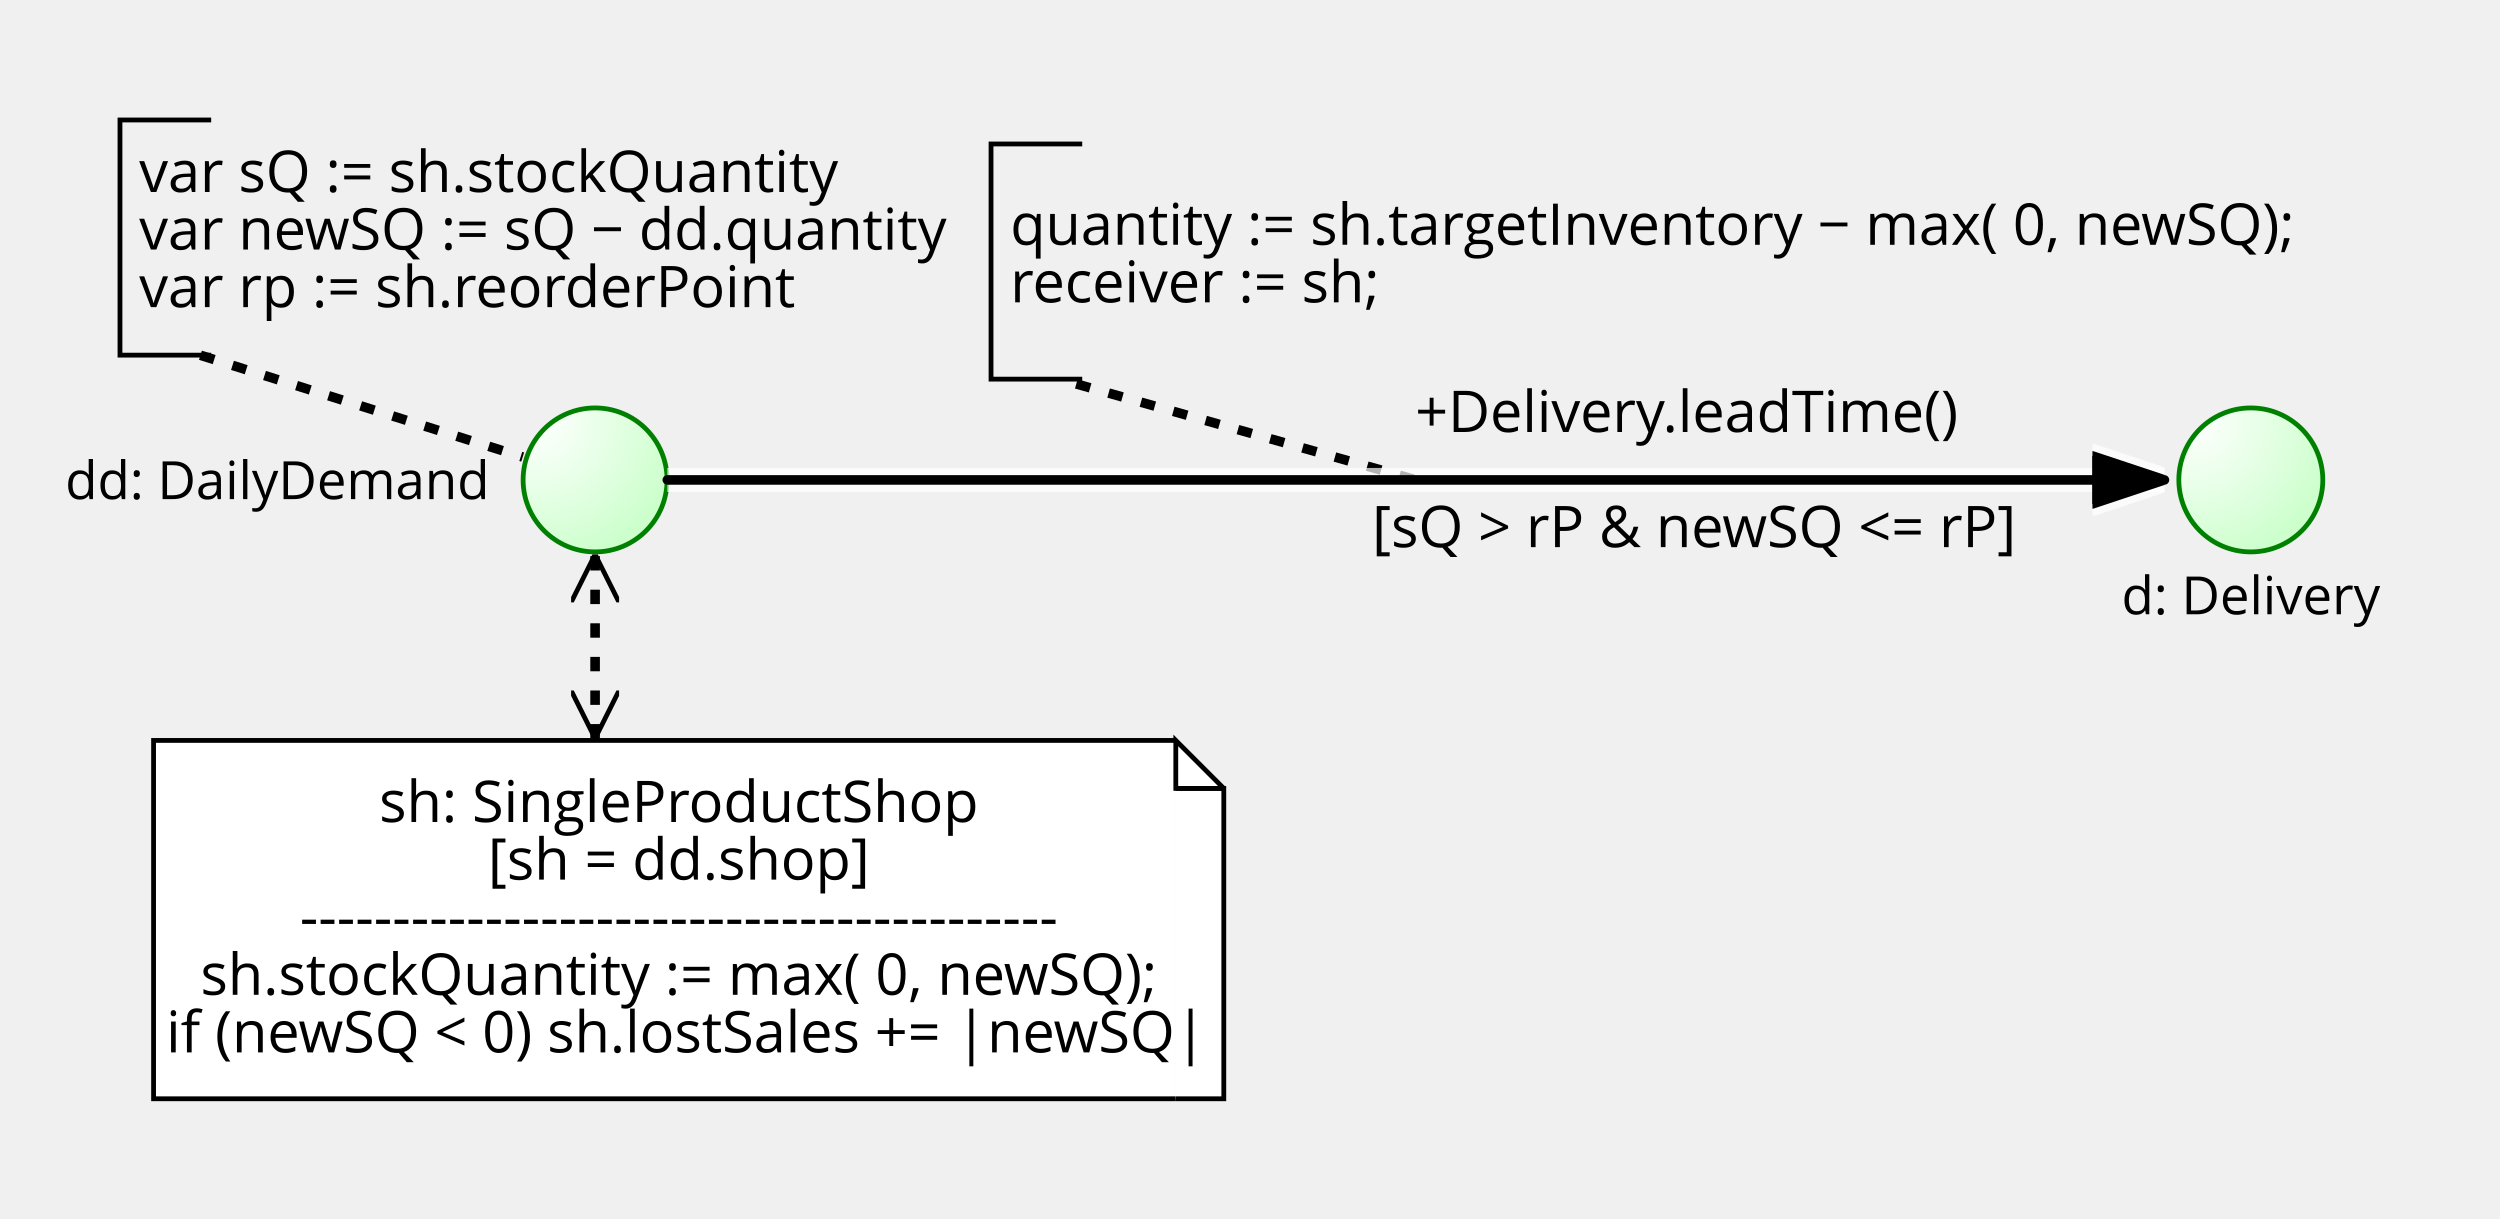
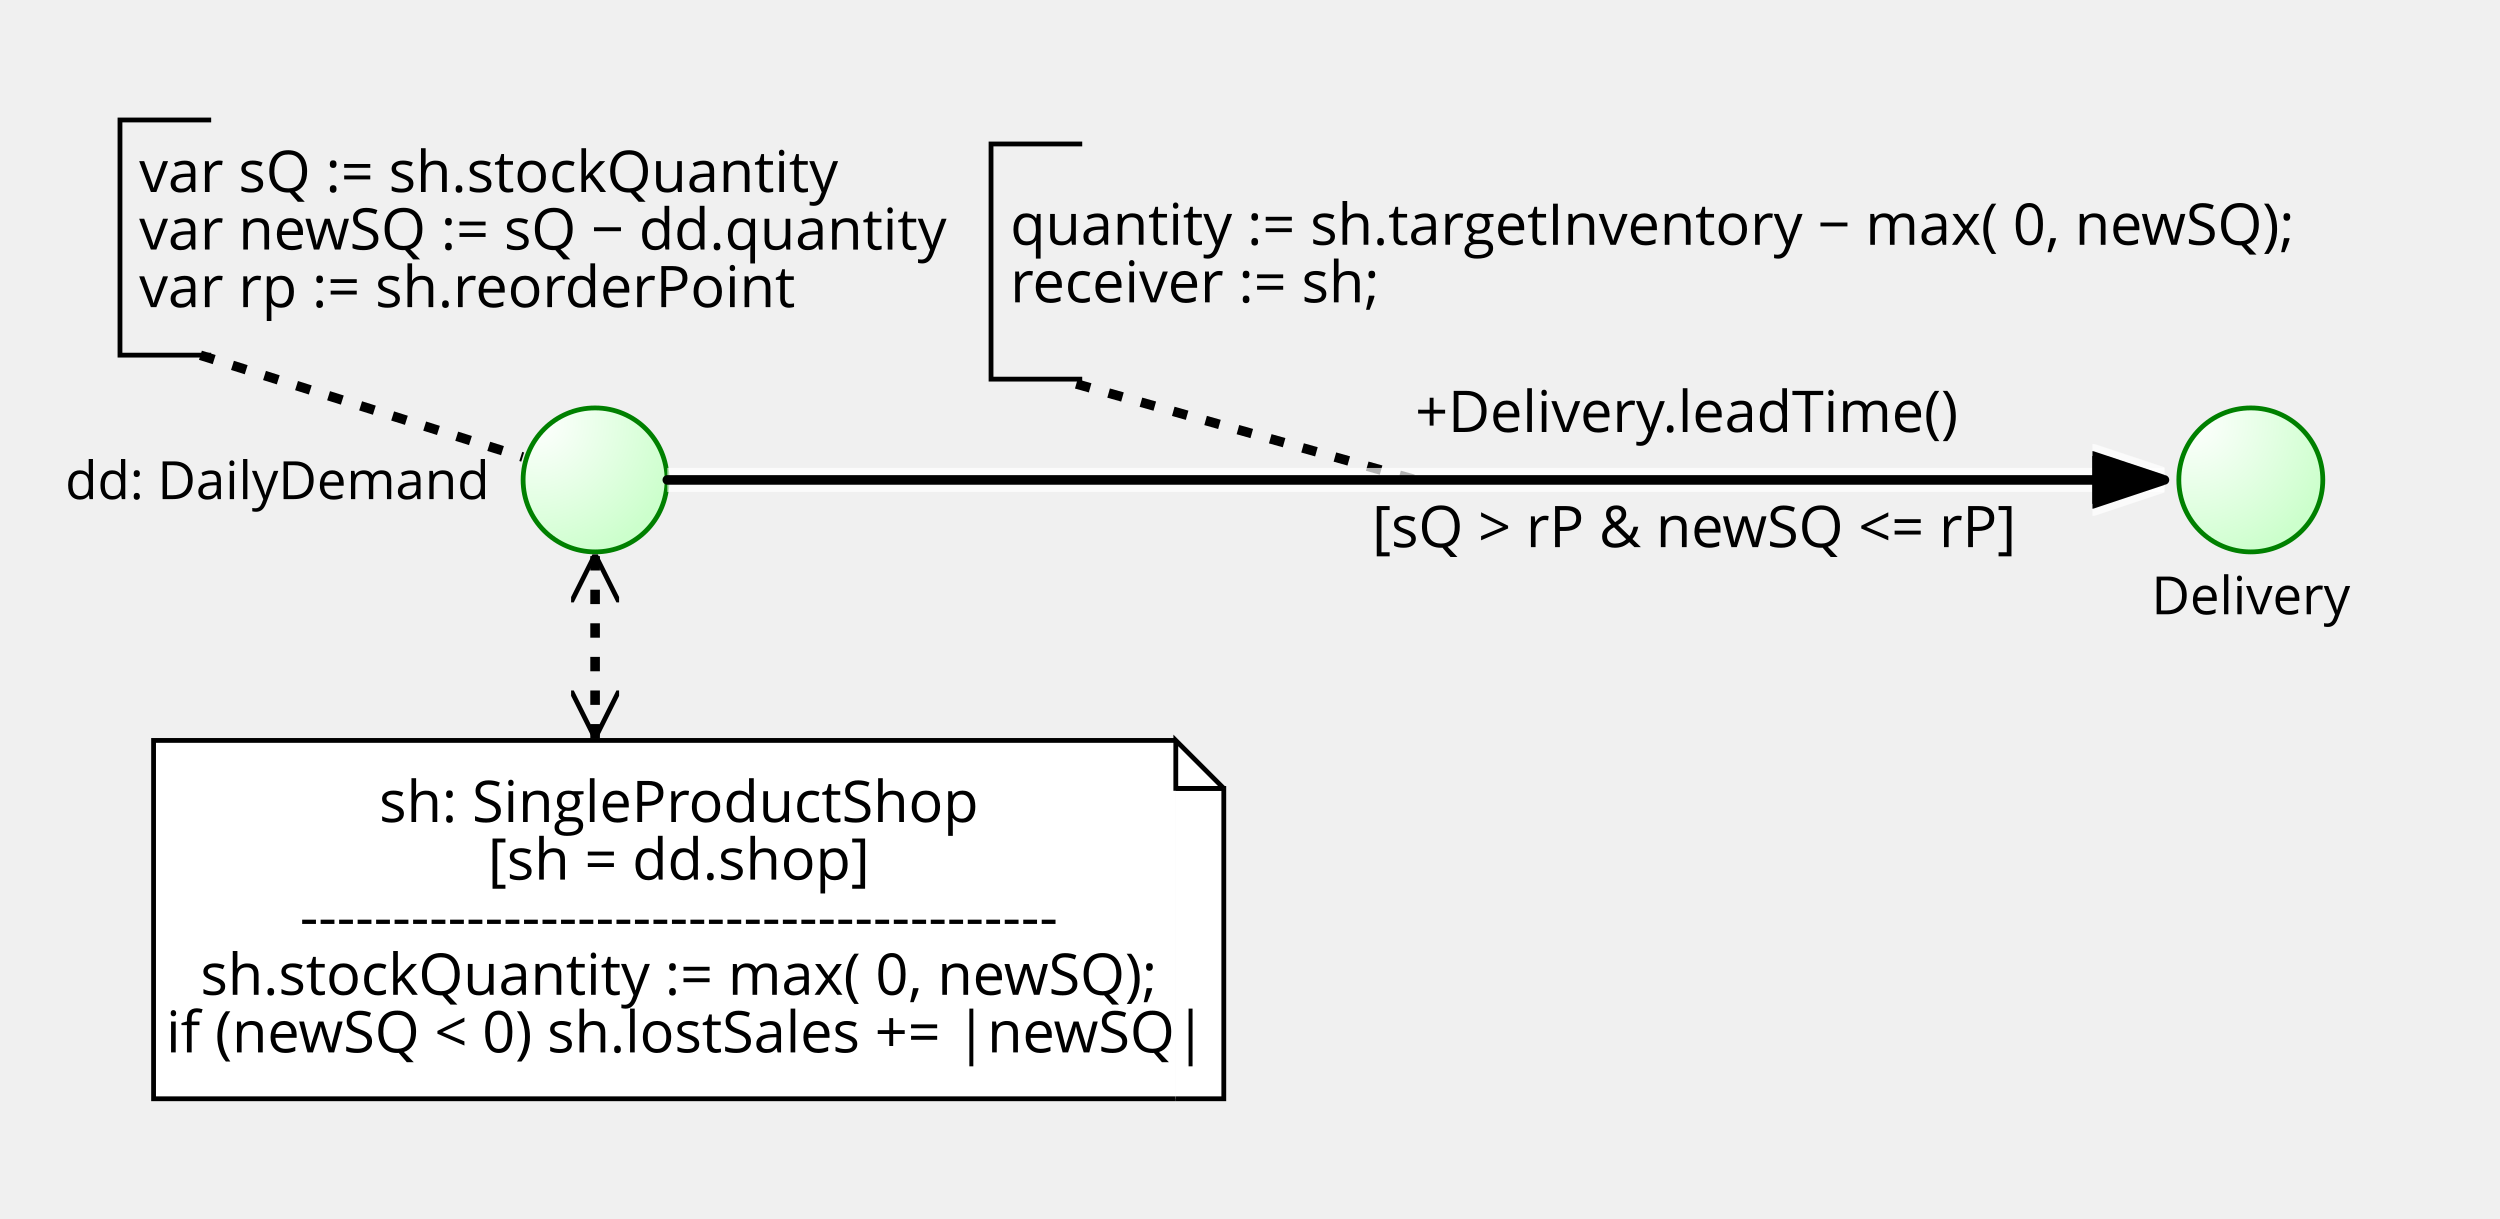
- <svg xmlns="http://www.w3.org/2000/svg" xmlns:ns1="http://oryx-editor.org" xmlns:ns2="http://schemas.microsoft.com/visio/2003/SVGExtensions/" id="sid-11B24E13-A276-4E8B-AB1E-5B4077980AB3" width="520.922" height="253.949" ns1:signavioversion="11.13.0">
+ <svg xmlns="http://www.w3.org/2000/svg" xmlns:ns1="http://oryx-editor.org" xmlns:ns2="http://schemas.microsoft.com/visio/2003/SVGExtensions/" id="sid-281CA85F-83C2-4B8E-BC2D-E977E9B2E685" width="520.922" height="253.949" ns1:signavioversion="11.13.0">
  <defs>
    <marker id="sizeGuide-start" refX="0" refY="5" markerUnits="userSpaceOnUse" markerWidth="6" markerHeight="20" orient="auto">
      <path d="M 6 2 L 1 5 L 6 8 M 0 0 L 0 20" fill="none" stroke="silver" />
    </marker>
    <marker id="sizeGuide-end" refX="6" refY="5" markerUnits="userSpaceOnUse" markerWidth="6" markerHeight="20" orient="auto">
      <path d="M 0 2 L 5 5 L 0 8 M 6 0 L 6 20" fill="none" stroke="silver" />
    </marker>
-     <marker id="sid-345D8279-578E-4E5B-B2BB-A93FA884DDEEstart" refX="0" refY="5" markerUnits="userSpaceOnUse" markerWidth="10" markerHeight="10" orient="auto">
-       <path id="sid-345D8279-578E-4E5B-B2BB-A93FA884DDEEarrowhead" d="M 10 0 L 0 5 L 10 10" fill="none" stroke="#000000" stroke-dasharray="0" />
-     </marker>
-     <marker id="sid-345D8279-578E-4E5B-B2BB-A93FA884DDEEend" refX="10" refY="5" markerUnits="userSpaceOnUse" markerWidth="10" markerHeight="10" orient="auto">
-       <path id="sid-345D8279-578E-4E5B-B2BB-A93FA884DDEEarrowhead2" d="M 0 0 L 10 5 L 0 10" fill="none" stroke="#000000" stroke-dasharray="0" />
-     </marker>
-     <marker id="sid-906C8E78-6755-4ED9-A858-B9E2102D1B7Bstart" refX="1" refY="5" markerUnits="userSpaceOnUse" markerWidth="17" markerHeight="11" orient="auto">
-       <path id="sid-906C8E78-6755-4ED9-A858-B9E2102D1B7Bconditional" d="M 0 6 L 8 1 L 15 5 L 8 9 L 1 5" fill="white" stroke="#000000" stroke-width="1" display="inherit" />
-     </marker>
-     <marker id="sid-906C8E78-6755-4ED9-A858-B9E2102D1B7Bend" refX="15" refY="8" markerUnits="userSpaceOnUse" markerWidth="15" markerHeight="16" orient="auto">
-       <path id="sid-906C8E78-6755-4ED9-A858-B9E2102D1B7Barrowhead" d="M 0 3 L 15 8 L 0 13z" fill="#000000" stroke="#000000" stroke-linejoin="round" stroke-width="2" />
-     </marker>
-     <marker id="sid-906C8E78-6755-4ED9-A858-B9E2102D1B7Bstart_shadow" refX="1" refY="5" markerUnits="userSpaceOnUse" markerWidth="17" markerHeight="11" orient="auto">
-       <path id="sid-906C8E78-6755-4ED9-A858-B9E2102D1B7Bconditional_shadow" d="M 0 6 L 8 1 L 15 5 L 8 9 L 1 5" fill="white" stroke="white" stroke-width="5" stroke-opacity="0.7" stroke-linecap="butt" display="inherit" />
-     </marker>
-     <marker id="sid-906C8E78-6755-4ED9-A858-B9E2102D1B7Bend_shadow" refX="15" refY="8" markerUnits="userSpaceOnUse" markerWidth="15" markerHeight="16" orient="auto">
-       <path id="sid-906C8E78-6755-4ED9-A858-B9E2102D1B7Barrowhead_shadow" d="M 0 3 L 15 8 L 0 13z" fill="black" stroke="white" stroke-linejoin="round" stroke-width="5" stroke-opacity="0.7" stroke-linecap="butt" />
+     <marker id="sid-3513E0EE-10C3-4A14-B50A-E222142EC23Fstart" refX="0" refY="5" markerUnits="userSpaceOnUse" markerWidth="10" markerHeight="10" orient="auto">
+       <path id="sid-3513E0EE-10C3-4A14-B50A-E222142EC23Farrowhead" d="M 10 0 L 0 5 L 10 10" fill="none" stroke="#000000" stroke-dasharray="0" />
+     </marker>
+     <marker id="sid-3513E0EE-10C3-4A14-B50A-E222142EC23Fend" refX="10" refY="5" markerUnits="userSpaceOnUse" markerWidth="10" markerHeight="10" orient="auto">
+       <path id="sid-3513E0EE-10C3-4A14-B50A-E222142EC23Farrowhead2" d="M 0 0 L 10 5 L 0 10" fill="none" stroke="#000000" stroke-dasharray="0" />
+     </marker>
+     <marker id="sid-7C4A6B97-653C-4AB6-9A62-643A7315A4D7start" refX="1" refY="5" markerUnits="userSpaceOnUse" markerWidth="17" markerHeight="11" orient="auto">
+       <path id="sid-7C4A6B97-653C-4AB6-9A62-643A7315A4D7conditional" d="M 0 6 L 8 1 L 15 5 L 8 9 L 1 5" fill="white" stroke="#000000" stroke-width="1" display="inherit" />
+     </marker>
+     <marker id="sid-7C4A6B97-653C-4AB6-9A62-643A7315A4D7end" refX="15" refY="8" markerUnits="userSpaceOnUse" markerWidth="15" markerHeight="16" orient="auto">
+       <path id="sid-7C4A6B97-653C-4AB6-9A62-643A7315A4D7arrowhead" d="M 0 3 L 15 8 L 0 13z" fill="#000000" stroke="#000000" stroke-linejoin="round" stroke-width="2" />
+     </marker>
+     <marker id="sid-7C4A6B97-653C-4AB6-9A62-643A7315A4D7start_shadow" refX="1" refY="5" markerUnits="userSpaceOnUse" markerWidth="17" markerHeight="11" orient="auto">
+       <path id="sid-7C4A6B97-653C-4AB6-9A62-643A7315A4D7conditional_shadow" d="M 0 6 L 8 1 L 15 5 L 8 9 L 1 5" fill="white" stroke="white" stroke-width="5" stroke-opacity="0.7" stroke-linecap="butt" display="inherit" />
+     </marker>
+     <marker id="sid-7C4A6B97-653C-4AB6-9A62-643A7315A4D7end_shadow" refX="15" refY="8" markerUnits="userSpaceOnUse" markerWidth="15" markerHeight="16" orient="auto">
+       <path id="sid-7C4A6B97-653C-4AB6-9A62-643A7315A4D7arrowhead_shadow" d="M 0 3 L 15 8 L 0 13z" fill="black" stroke="white" stroke-linejoin="round" stroke-width="5" stroke-opacity="0.7" stroke-linecap="butt" />
    </marker>
  </defs>
  <g stroke="black" font-family="'Open Sans', 'Ezra SIL', 'DejaVu Sans', HanaMinA, HanaMinB, sans-serif" font-size-adjust="none" font-style="normal" font-variant="normal" font-weight="normal" line-heigth="normal" font-size="12">
    <g class="stencils" transform="translate(-251, -110)">
      <g class="me" />
      <g class="children">
        <g id="svg-sid-90706FCD-F176-44E5-914A-F8E06ABC9A2C">
          <g class="stencils" transform="translate(360, 195)">
            <g class="me">
-               <g pointer-events="fill" id="sid-A3102CED-EC6A-4045-A0FF-1F43A85C4473" title="Start Event">
-                 <defs id="sid-A3102CED-EC6A-4045-A0FF-1F43A85C4473_sid-A3102CED-EC6A-4045-A0FF-1F43A85C4473_5">
-                   <radialGradient id="sid-A3102CED-EC6A-4045-A0FF-1F43A85C4473background" cx="10%" cy="10%" r="100%" fx="10%" fy="10%">
-                     <stop offset="0%" stop-color="#ffffff" stop-opacity="1" id="sid-A3102CED-EC6A-4045-A0FF-1F43A85C4473_sid-A3102CED-EC6A-4045-A0FF-1F43A85C4473_6" />
-                     <stop id="sid-A3102CED-EC6A-4045-A0FF-1F43A85C4473fill_el" offset="100%" stop-color="#CCFFCC" stop-opacity="1" />
+               <g pointer-events="fill" id="sid-2A875EF8-F74A-4330-B0C9-4F6FC69B1C74" title="Start Event">
+                 <defs id="sid-2A875EF8-F74A-4330-B0C9-4F6FC69B1C74_sid-2A875EF8-F74A-4330-B0C9-4F6FC69B1C74_5">
+                   <radialGradient id="sid-2A875EF8-F74A-4330-B0C9-4F6FC69B1C74background" cx="10%" cy="10%" r="100%" fx="10%" fy="10%">
+                     <stop offset="0%" stop-color="#ffffff" stop-opacity="1" id="sid-2A875EF8-F74A-4330-B0C9-4F6FC69B1C74_sid-2A875EF8-F74A-4330-B0C9-4F6FC69B1C74_6" />
+                     <stop id="sid-2A875EF8-F74A-4330-B0C9-4F6FC69B1C74fill_el" offset="100%" stop-color="#CCFFCC" stop-opacity="1" />
                  </radialGradient>
                </defs>
-                 <circle id="sid-A3102CED-EC6A-4045-A0FF-1F43A85C4473bg_frame" cx="15" cy="15" r="15" stroke="#008000" fill="url(#sid-A3102CED-EC6A-4045-A0FF-1F43A85C4473background) #CCFFCC" stroke-width="1" />
-                 <text font-size="11" id="sid-A3102CED-EC6A-4045-A0FF-1F43A85C4473text_name" x="-7" y="15" ns1:positioning="outter" ns1:distance="9px 9px" ns1:align="top center" stroke="none" stroke-width="0pt" letter-spacing="-0.01px" fill="#000000" transform="rotate(0.001)" ns1:fontSize="11" text-anchor="end">
+                 <circle id="sid-2A875EF8-F74A-4330-B0C9-4F6FC69B1C74bg_frame" cx="15" cy="15" r="15" stroke="#008000" fill="url(#sid-2A875EF8-F74A-4330-B0C9-4F6FC69B1C74background) #CCFFCC" stroke-width="1" />
+                 <text font-size="11" id="sid-2A875EF8-F74A-4330-B0C9-4F6FC69B1C74text_name" x="-7" y="15" ns1:positioning="outter" ns1:distance="9px 9px" ns1:align="top center" stroke="none" stroke-width="0pt" letter-spacing="-0.01px" fill="#000000" transform="rotate(0.001)" ns1:fontSize="11" text-anchor="end">
                  <tspan dy="4" x="-7" y="15">dd: DailyDemand</tspan>
                </text>
              </g>
            </g>
            <g class="children" />
            <g class="edge" />
          </g>
          <g class="controls">
            <g class="dockers" />
            <g class="magnets" transform="translate(360, 195)" />
          </g>
        </g>
        <g id="svg-sid-A5973349-EB92-4EA7-A11C-E0A833C28AD7">
          <g class="stencils" transform="translate(283, 264.2825)">
            <g class="me">
-               <g pointer-events="fill" id="sid-22C35902-1B57-4874-8644-A03A219DAE56" title="Data Object">
-                 <defs id="sid-22C35902-1B57-4874-8644-A03A219DAE56_sid-22C35902-1B57-4874-8644-A03A219DAE56_9">
-                   <radialGradient id="sid-22C35902-1B57-4874-8644-A03A219DAE56background" cx="10%" cy="10%" r="100%" fx="10%" fy="10%">
-                     <stop offset="0%" stop-color="#ffffff" stop-opacity="1" id="sid-22C35902-1B57-4874-8644-A03A219DAE56_sid-22C35902-1B57-4874-8644-A03A219DAE56_10" />
-                     <stop id="sid-22C35902-1B57-4874-8644-A03A219DAE56fill_el" offset="100%" stop-color="#ffffff" stop-opacity="1" />
+               <g pointer-events="fill" id="sid-0B8171BE-BD00-4CB2-AABD-96FB63796FAB" title="Data Object">
+                 <defs id="sid-0B8171BE-BD00-4CB2-AABD-96FB63796FAB_sid-0B8171BE-BD00-4CB2-AABD-96FB63796FAB_9">
+                   <radialGradient id="sid-0B8171BE-BD00-4CB2-AABD-96FB63796FABbackground" cx="10%" cy="10%" r="100%" fx="10%" fy="10%">
+                     <stop offset="0%" stop-color="#ffffff" stop-opacity="1" id="sid-0B8171BE-BD00-4CB2-AABD-96FB63796FAB_sid-0B8171BE-BD00-4CB2-AABD-96FB63796FAB_10" />
+                     <stop id="sid-0B8171BE-BD00-4CB2-AABD-96FB63796FABfill_el" offset="100%" stop-color="#ffffff" stop-opacity="1" />
                  </radialGradient>
                </defs>
-                 <polyline ns1:resize="vertical horizontal" ns1:anchors="left right" id="sid-22C35902-1B57-4874-8644-A03A219DAE56frame" stroke="#000000" fill="#ffffff" stroke-width="1" points="213 74.667 0 74.667 0 0 213 0 " />
-                 <polyline ns1:anchors="right top bottom" id="sid-22C35902-1B57-4874-8644-A03A219DAE56celem2" stroke="#000000" fill="#ffffff" stroke-width="1" points="213 74.667 223 74.667 223 10 213 10 " />
-                 <polyline ns1:anchors="right top" id="sid-22C35902-1B57-4874-8644-A03A219DAE56celem3" stroke="#000000" fill="url(#sid-22C35902-1B57-4874-8644-A03A219DAE56background) #ffffff" stroke-width="1" points="223 10 213 0 213 10 223 10 " />
-                 <text font-size="12" id="sid-22C35902-1B57-4874-8644-A03A219DAE56text_name" x="111" y="37" ns1:align="middle center" ns1:fittoelem="unvisibleBorder" stroke="none" stroke-width="0pt" letter-spacing="-0.01px" fill="#000000" transform="rotate(0.001 111 37)" ns1:fontSize="12" ns1:textWidth="223" text-anchor="middle">
-                   <tspan x="111" y="37" dy="-20" id="ext-gen995">sh: SingleProductShop<ns2:newlineChar />
+                 <polyline ns1:resize="vertical horizontal" ns1:anchors="left right" id="sid-0B8171BE-BD00-4CB2-AABD-96FB63796FABframe" stroke="#000000" fill="#ffffff" stroke-width="1" points="213 74.667 0 74.667 0 0 213 0 " />
+                 <polyline ns1:anchors="right top bottom" id="sid-0B8171BE-BD00-4CB2-AABD-96FB63796FABcelem2" stroke="#000000" fill="#ffffff" stroke-width="1" points="213 74.667 223 74.667 223 10 213 10 " />
+                 <polyline ns1:anchors="right top" id="sid-0B8171BE-BD00-4CB2-AABD-96FB63796FABcelem3" stroke="#000000" fill="url(#sid-0B8171BE-BD00-4CB2-AABD-96FB63796FABbackground) #ffffff" stroke-width="1" points="223 10 213 0 213 10 223 10 " />
+                 <text font-size="12" id="sid-0B8171BE-BD00-4CB2-AABD-96FB63796FABtext_name" x="111" y="37" ns1:align="middle center" ns1:fittoelem="unvisibleBorder" stroke="none" stroke-width="0pt" letter-spacing="-0.01px" fill="#000000" transform="rotate(0.001 111 37)" ns1:fontSize="12" ns1:textWidth="223" text-anchor="middle">
+                   <tspan x="111" y="37" dy="-20" id="ext-gen1044">sh: SingleProductShop<ns2:newlineChar />
                  </tspan>
                  <tspan x="111" y="37" dy="-8">[sh = dd.shop]<ns2:newlineChar />
                  </tspan>
                  <tspan x="111" y="37" dy="4">-----------------------------------------<ns2:newlineChar />
                  </tspan>
                  <tspan x="111" y="37" dy="16">sh.stockQuantity := max( 0, newSQ);<ns2:newlineChar />
                  </tspan>
-                   <tspan x="111" y="37" dy="28">if (newSQ &lt; 0) sh.lostSales += |newSQ|</tspan>
+                   <tspan x="111" y="37" dy="28" id="ext-gen1043">if (newSQ &lt; 0) sh.lostSales += |newSQ|</tspan>
                </text>
-                 <text font-size="11" id="sid-22C35902-1B57-4874-8644-A03A219DAE56text_state" x="111" y="57" ns1:align="middle center" stroke="none" ns1:fittoelem="unvisibleBorder" ns1:anchors="bottom" stroke-width="0pt" letter-spacing="-0.01px" fill="#000000" transform="rotate(0.001 111 57)" ns1:fontSize="11" text-anchor="middle" />
+                 <text font-size="11" id="sid-0B8171BE-BD00-4CB2-AABD-96FB63796FABtext_state" x="111" y="57" ns1:align="middle center" stroke="none" ns1:fittoelem="unvisibleBorder" ns1:anchors="bottom" stroke-width="0pt" letter-spacing="-0.01px" fill="#000000" transform="rotate(0.001 111 57)" ns1:fontSize="11" text-anchor="middle" />
              </g>
            </g>
            <g class="children" />
            <g class="edge" />
          </g>
          <g class="controls">
            <g class="dockers" />
            <g class="magnets" transform="translate(283, 264.2825)" />
          </g>
        </g>
        <g id="svg-sid-8C10CAE1-156C-447F-963C-A82F53C6DDB7">
          <g class="stencils" transform="translate(705, 195)">
            <g class="me">
-               <g pointer-events="fill" id="sid-EE95472A-985D-428B-9A82-AC6AFB359CBD" title="Start Event">
-                 <defs id="sid-EE95472A-985D-428B-9A82-AC6AFB359CBD_sid-EE95472A-985D-428B-9A82-AC6AFB359CBD_5">
-                   <radialGradient id="sid-EE95472A-985D-428B-9A82-AC6AFB359CBDbackground" cx="10%" cy="10%" r="100%" fx="10%" fy="10%">
-                     <stop offset="0%" stop-color="#ffffff" stop-opacity="1" id="sid-EE95472A-985D-428B-9A82-AC6AFB359CBD_sid-EE95472A-985D-428B-9A82-AC6AFB359CBD_6" />
-                     <stop id="sid-EE95472A-985D-428B-9A82-AC6AFB359CBDfill_el" offset="100%" stop-color="#CCFFCC" stop-opacity="1" />
+               <g pointer-events="fill" id="sid-339DB6A7-6C2F-4DC3-BE0E-A69E69F8E196" title="Start Event">
+                 <defs id="sid-339DB6A7-6C2F-4DC3-BE0E-A69E69F8E196_sid-339DB6A7-6C2F-4DC3-BE0E-A69E69F8E196_5">
+                   <radialGradient id="sid-339DB6A7-6C2F-4DC3-BE0E-A69E69F8E196background" cx="10%" cy="10%" r="100%" fx="10%" fy="10%">
+                     <stop offset="0%" stop-color="#ffffff" stop-opacity="1" id="sid-339DB6A7-6C2F-4DC3-BE0E-A69E69F8E196_sid-339DB6A7-6C2F-4DC3-BE0E-A69E69F8E196_6" />
+                     <stop id="sid-339DB6A7-6C2F-4DC3-BE0E-A69E69F8E196fill_el" offset="100%" stop-color="#CCFFCC" stop-opacity="1" />
                  </radialGradient>
                </defs>
-                 <circle id="sid-EE95472A-985D-428B-9A82-AC6AFB359CBDbg_frame" cx="15" cy="15" r="15" stroke="#008000" fill="url(#sid-EE95472A-985D-428B-9A82-AC6AFB359CBDbackground) #CCFFCC" stroke-width="1" />
-                 <text font-size="11" id="sid-EE95472A-985D-428B-9A82-AC6AFB359CBDtext_name" x="15" y="32" ns1:positioning="outter" ns1:distance="9px 9px" ns1:align="top center" stroke="none" stroke-width="0pt" letter-spacing="-0.01px" fill="#000000" transform="rotate(0.001 15 32)" ns1:fontSize="11" text-anchor="middle">
-                   <tspan dy="11" x="15" y="32">d: Delivery</tspan>
+                 <circle id="sid-339DB6A7-6C2F-4DC3-BE0E-A69E69F8E196bg_frame" cx="15" cy="15" r="15" stroke="#008000" fill="url(#sid-339DB6A7-6C2F-4DC3-BE0E-A69E69F8E196background) #CCFFCC" stroke-width="1" />
+                 <text font-size="11" id="sid-339DB6A7-6C2F-4DC3-BE0E-A69E69F8E196text_name" x="15" y="32" ns1:positioning="outter" ns1:distance="9px 9px" ns1:align="top center" stroke="none" stroke-width="0pt" letter-spacing="-0.01px" fill="#000000" transform="rotate(0.001 15 32)" ns1:fontSize="11" text-anchor="middle">
+                   <tspan dy="11" x="15" y="32">Delivery</tspan>
                </text>
              </g>
            </g>
            <g class="children" />
            <g class="edge" />
          </g>
          <g class="controls">
            <g class="dockers" />
            <g class="magnets" transform="translate(705, 195)" />
          </g>
        </g>
        <g id="svg-sid-14BB1AA5-797E-43B5-A5BF-0B9B1F14BE86">
          <g class="stencils" transform="translate(276, 135)">
            <g class="me">
-               <g pointer-events="all" ns1:minimumSize="10 20" ns1:maximumSize="" id="sid-BD6EBE9A-97F0-4AF3-99D9-641D881C51AD" title="Text Annotation">
-                 <g id="sid-BD6EBE9A-97F0-4AF3-99D9-641D881C51ADleft-aligned" display="inherit">
-                   <path id="sid-BD6EBE9A-97F0-4AF3-99D9-641D881C51ADframe-left" d=" M19 0  L0 0  L0 49  L19 49 " ns1:anchors="top bottom left" stroke="#000000" fill="none" stroke-width="1" />
-                   <text font-size="12" id="sid-BD6EBE9A-97F0-4AF3-99D9-641D881C51ADtext-left" x="4" y="23" ns1:align="middle left" ns1:fittoelem="textannotationrect" ns1:anchors="left" stroke="none" stroke-width="0pt" letter-spacing="-0.01px" fill="#000000" transform="rotate(0.001 4 23)" ns1:fontSize="12" ns1:textWidth="198.4222412109375" text-anchor="start">
+               <g pointer-events="all" ns1:minimumSize="10 20" ns1:maximumSize="" id="sid-942EC25C-1357-43B4-9B39-FCBD9789D364" title="Text Annotation">
+                 <g id="sid-942EC25C-1357-43B4-9B39-FCBD9789D364left-aligned" display="inherit">
+                   <path id="sid-942EC25C-1357-43B4-9B39-FCBD9789D364frame-left" d=" M19 0  L0 0  L0 49  L19 49 " ns1:anchors="top bottom left" stroke="#000000" fill="none" stroke-width="1" />
+                   <text font-size="12" id="sid-942EC25C-1357-43B4-9B39-FCBD9789D364text-left" x="4" y="23" ns1:align="middle left" ns1:fittoelem="textannotationrect" ns1:anchors="left" stroke="none" stroke-width="0pt" letter-spacing="-0.01px" fill="#000000" transform="rotate(0.001 4 23)" ns1:fontSize="12" ns1:textWidth="198.4222412109375" text-anchor="start">
                    <tspan x="4" y="23" dy="-8">var sQ := sh.stockQuantity<ns2:newlineChar />
                    </tspan>
                    <tspan x="4" y="23" dy="4">var newSQ := sQ − dd.quantity<ns2:newlineChar />
                    </tspan>
                    <tspan x="4" y="23" dy="16">var rp := sh.reorderPoint</tspan>
                  </text>
                </g>
              </g>
            </g>
            <g class="children" />
            <g class="edge" />
          </g>
          <g class="controls">
            <g class="dockers" />
            <g class="magnets" transform="translate(276, 135)" />
          </g>
        </g>
        <g id="svg-sid-DAC6E717-F3BA-4A3F-B5BF-101D79DE4A7C">
          <g class="stencils" transform="translate(457.5, 140)">
            <g class="me">
-               <g pointer-events="all" ns1:minimumSize="10 20" ns1:maximumSize="" id="sid-30E52743-AC23-4F08-B28B-B637C7699AF3" title="Text Annotation">
-                 <g id="sid-30E52743-AC23-4F08-B28B-B637C7699AF3left-aligned" display="inherit">
-                   <path id="sid-30E52743-AC23-4F08-B28B-B637C7699AF3frame-left" d=" M19 0  L0 0  L0 49  L19 49 " ns1:anchors="top bottom left" stroke="#000000" fill="none" stroke-width="1" />
-                   <text font-size="12" id="sid-30E52743-AC23-4F08-B28B-B637C7699AF3text-left" x="4" y="23" ns1:align="middle left" ns1:fittoelem="textannotationrect" ns1:anchors="left" stroke="none" stroke-width="0pt" letter-spacing="-0.01px" fill="#000000" transform="rotate(0.001 4 23)" ns1:fontSize="12" ns1:textWidth="289.4222412109375" text-anchor="start">
-                     <tspan x="4" y="23" dy="-2" id="ext-gen1043">quantity := sh.targetInventory − max( 0, newSQ);<ns2:newlineChar />
+               <g pointer-events="all" ns1:minimumSize="10 20" ns1:maximumSize="" id="sid-B394F279-E7E0-47A3-BCE7-AF4B0EA7740B" title="Text Annotation">
+                 <g id="sid-B394F279-E7E0-47A3-BCE7-AF4B0EA7740Bleft-aligned" display="inherit">
+                   <path id="sid-B394F279-E7E0-47A3-BCE7-AF4B0EA7740Bframe-left" d=" M19 0  L0 0  L0 49  L19 49 " ns1:anchors="top bottom left" stroke="#000000" fill="none" stroke-width="1" />
+                   <text font-size="12" id="sid-B394F279-E7E0-47A3-BCE7-AF4B0EA7740Btext-left" x="4" y="23" ns1:align="middle left" ns1:fittoelem="textannotationrect" ns1:anchors="left" stroke="none" stroke-width="0pt" letter-spacing="-0.01px" fill="#000000" transform="rotate(0.001 4 23)" ns1:fontSize="12" ns1:textWidth="289.4222412109375" text-anchor="start">
+                     <tspan x="4" y="23" dy="-2" id="ext-gen864">quantity := sh.targetInventory − max( 0, newSQ);<ns2:newlineChar />
                    </tspan>
-                     <tspan x="4" y="23" dy="10" id="ext-gen1000">receiver := sh;</tspan>
+                     <tspan x="4" y="23" dy="10">receiver := sh;</tspan>
                  </text>
                </g>
              </g>
            </g>
            <g class="children" />
            <g class="edge" />
          </g>
          <g class="controls">
            <g class="dockers" />
            <g class="magnets" transform="translate(457.5, 140)" />
          </g>
        </g>
      </g>
      <g class="edge">
        <g id="svg-sid-3460D249-7325-46B9-B1EF-90076839C1AD">
          <g class="stencils">
            <g class="me">
              <g pointer-events="painted">
-                 <path id="sid-345D8279-578E-4E5B-B2BB-A93FA884DDEEbg_frame" d="M375 263.874L375 225.518 " stroke="#000000" fill="none" stroke-width="2" stroke-dasharray="3, 4" marker-start="url(#sid-345D8279-578E-4E5B-B2BB-A93FA884DDEEstart)" marker-end="url(#sid-345D8279-578E-4E5B-B2BB-A93FA884DDEEend)" />
-               </g>
-               <text id="sid-345D8279-578E-4E5B-B2BB-A93FA884DDEEname" x="375" y="238" ns1:edgePosition="midTop" ns1:offsetTop="6" style="font-size:9px;" stroke="none" stroke-width="0pt" letter-spacing="-0.01px" fill="#000000" font-size="12" transform="rotate(270.001 375 244)" ns1:fontSize="12" text-anchor="middle" />
+                 <path id="sid-3513E0EE-10C3-4A14-B50A-E222142EC23Fbg_frame" d="M375 263.874L375 225.518 " stroke="#000000" fill="none" stroke-width="2" stroke-dasharray="3, 4" marker-start="url(#sid-3513E0EE-10C3-4A14-B50A-E222142EC23Fstart)" marker-end="url(#sid-3513E0EE-10C3-4A14-B50A-E222142EC23Fend)" />
+               </g>
+               <text id="sid-3513E0EE-10C3-4A14-B50A-E222142EC23Fname" x="375" y="238" ns1:edgePosition="midTop" ns1:offsetTop="6" style="font-size:9px;" stroke="none" stroke-width="0pt" letter-spacing="-0.01px" fill="#000000" font-size="12" transform="rotate(270.001 375 244)" ns1:fontSize="12" text-anchor="middle" />
            </g>
            <g class="children" />
            <g class="edge" />
          </g>
          <g class="controls">
            <g class="dockers" />
            <g class="magnets" />
          </g>
        </g>
        <g id="svg-sid-21F9DBB7-DC54-40AA-AB4C-4039C6065724">
          <g class="stencils">
            <g class="me">
              <g pointer-events="painted">
-                 <path id="sid-19268356-2D1D-46AD-AD4D-53890E050ECFbg_frame" d="M292.765 184.024L359.912 205.234 " stroke="#000000" fill="none" stroke-width="2" stroke-dasharray="3, 4" />
-               </g>
-               <text id="sid-19268356-2D1D-46AD-AD4D-53890E050ECFname" x="326" y="188" ns1:edgePosition="midTop" ns1:offsetTop="6" style="font-size:9px;" stroke="none" stroke-width="0pt" letter-spacing="-0.01px" fill="#000000" font-size="12" transform="rotate(17.5314 326 194)" ns1:fontSize="12" text-anchor="middle" />
+                 <path id="sid-CCCE333D-16B6-4C03-879D-DF668F22D895bg_frame" d="M292.765 184.024L359.912 205.234 " stroke="#000000" fill="none" stroke-width="2" stroke-dasharray="3, 4" />
+               </g>
+               <text id="sid-CCCE333D-16B6-4C03-879D-DF668F22D895name" x="326" y="188" ns1:edgePosition="midTop" ns1:offsetTop="6" style="font-size:9px;" stroke="none" stroke-width="0pt" letter-spacing="-0.01px" fill="#000000" font-size="12" transform="rotate(17.5314 326 194)" ns1:fontSize="12" text-anchor="middle" />
            </g>
            <g class="children" />
            <g class="edge" />
          </g>
          <g class="controls">
            <g class="dockers" />
            <g class="magnets" />
          </g>
        </g>
        <g id="svg-sid-CED94C63-68B4-4796-A7D6-8047698221EF">
          <g class="stencils">
            <g class="me">
              <g pointer-events="painted">
-                 <path id="sid-D794B71E-7E64-4E7C-82EE-F42C622BA87Bbg_frame" d="M475.263 190L546.025 210 " stroke="#000000" fill="none" stroke-width="2" stroke-dasharray="3, 4" />
-               </g>
-               <text id="sid-D794B71E-7E64-4E7C-82EE-F42C622BA87Bname" x="510" y="194" ns1:edgePosition="midTop" ns1:offsetTop="6" style="font-size:9px;" stroke="none" stroke-width="0pt" letter-spacing="-0.01px" fill="#000000" font-size="12" transform="rotate(15.78318 510 200)" ns1:fontSize="12" text-anchor="middle" />
+                 <path id="sid-69287112-6980-4177-A172-2DC1B56406B7bg_frame" d="M475.263 190L546.025 210 " stroke="#000000" fill="none" stroke-width="2" stroke-dasharray="3, 4" />
+               </g>
+               <text id="sid-69287112-6980-4177-A172-2DC1B56406B7name" x="510" y="194" ns1:edgePosition="midTop" ns1:offsetTop="6" style="font-size:9px;" stroke="none" stroke-width="0pt" letter-spacing="-0.01px" fill="#000000" font-size="12" transform="rotate(15.78318 510 200)" ns1:fontSize="12" text-anchor="middle" />
            </g>
            <g class="children" />
            <g class="edge" />
          </g>
          <g class="controls">
            <g class="dockers" />
            <g class="magnets" />
          </g>
        </g>
        <g id="svg-sid-A4D0F90E-C6A4-4C2A-A4C3-FB34C227A0A4">
          <g class="stencils">
            <g class="me">
              <g pointer-events="painted">
-                 <path id="sid-906C8E78-6755-4ED9-A858-B9E2102D1B7Bbg_frame_shadow" d="M390.051 210L702 210 " stroke="white" fill="none" stroke-width="5" stroke-linecap="butt" stroke-linejoin="round" marker-start="url(#sid-906C8E78-6755-4ED9-A858-B9E2102D1B7Bstart_shadow)" marker-end="url(#sid-906C8E78-6755-4ED9-A858-B9E2102D1B7Bend_shadow)" stroke-opacity="0.7" />
-                 <path id="sid-906C8E78-6755-4ED9-A858-B9E2102D1B7Bbg_frame" d="M390.051 210L702 210 " stroke="#000000" fill="none" stroke-width="2" stroke-linecap="round" stroke-linejoin="round" marker-start="url(#sid-906C8E78-6755-4ED9-A858-B9E2102D1B7Bstart)" marker-end="url(#sid-906C8E78-6755-4ED9-A858-B9E2102D1B7Bend)" />
-               </g>
-               <text id="sid-906C8E78-6755-4ED9-A858-B9E2102D1B7Btext_name" x="604" y="208" ns1:edgePosition="startTop" stroke="none" stroke-width="0pt" letter-spacing="-0.01px" fill="#000000" font-size="12" transform="rotate(0.001)" ns1:fontSize="12" text-anchor="middle">
+                 <path id="sid-7C4A6B97-653C-4AB6-9A62-643A7315A4D7bg_frame_shadow" d="M390.051 210L702 210 " stroke="white" fill="none" stroke-width="5" stroke-linecap="butt" stroke-linejoin="round" marker-start="url(#sid-7C4A6B97-653C-4AB6-9A62-643A7315A4D7start_shadow)" marker-end="url(#sid-7C4A6B97-653C-4AB6-9A62-643A7315A4D7end_shadow)" stroke-opacity="0.7" />
+                 <path id="sid-7C4A6B97-653C-4AB6-9A62-643A7315A4D7bg_frame" d="M390.051 210L702 210 " stroke="#000000" fill="none" stroke-width="2" stroke-linecap="round" stroke-linejoin="round" marker-start="url(#sid-7C4A6B97-653C-4AB6-9A62-643A7315A4D7start)" marker-end="url(#sid-7C4A6B97-653C-4AB6-9A62-643A7315A4D7end)" />
+               </g>
+               <text id="sid-7C4A6B97-653C-4AB6-9A62-643A7315A4D7text_name" x="604" y="208" ns1:edgePosition="startTop" stroke="none" stroke-width="0pt" letter-spacing="-0.01px" fill="#000000" font-size="12" transform="rotate(0.001)" ns1:fontSize="12" text-anchor="middle">
                <tspan dy="-8" x="604" y="208">+Delivery.leadTime()<ns2:newlineChar />
                </tspan>
-                 <tspan dy="16" x="604" y="208" id="ext-gen1084">[sQ &gt; rP &amp; newSQ &lt;= rP]</tspan>
+                 <tspan dy="16" x="604" y="208" id="ext-gen865">[sQ &gt; rP &amp; newSQ &lt;= rP]</tspan>
              </text>
            </g>
            <g class="children" />
            <g class="edge" />
          </g>
          <g class="controls">
            <g class="dockers" />
            <g class="magnets" />
          </g>
        </g>
      </g>
    </g>
  </g>
</svg>
